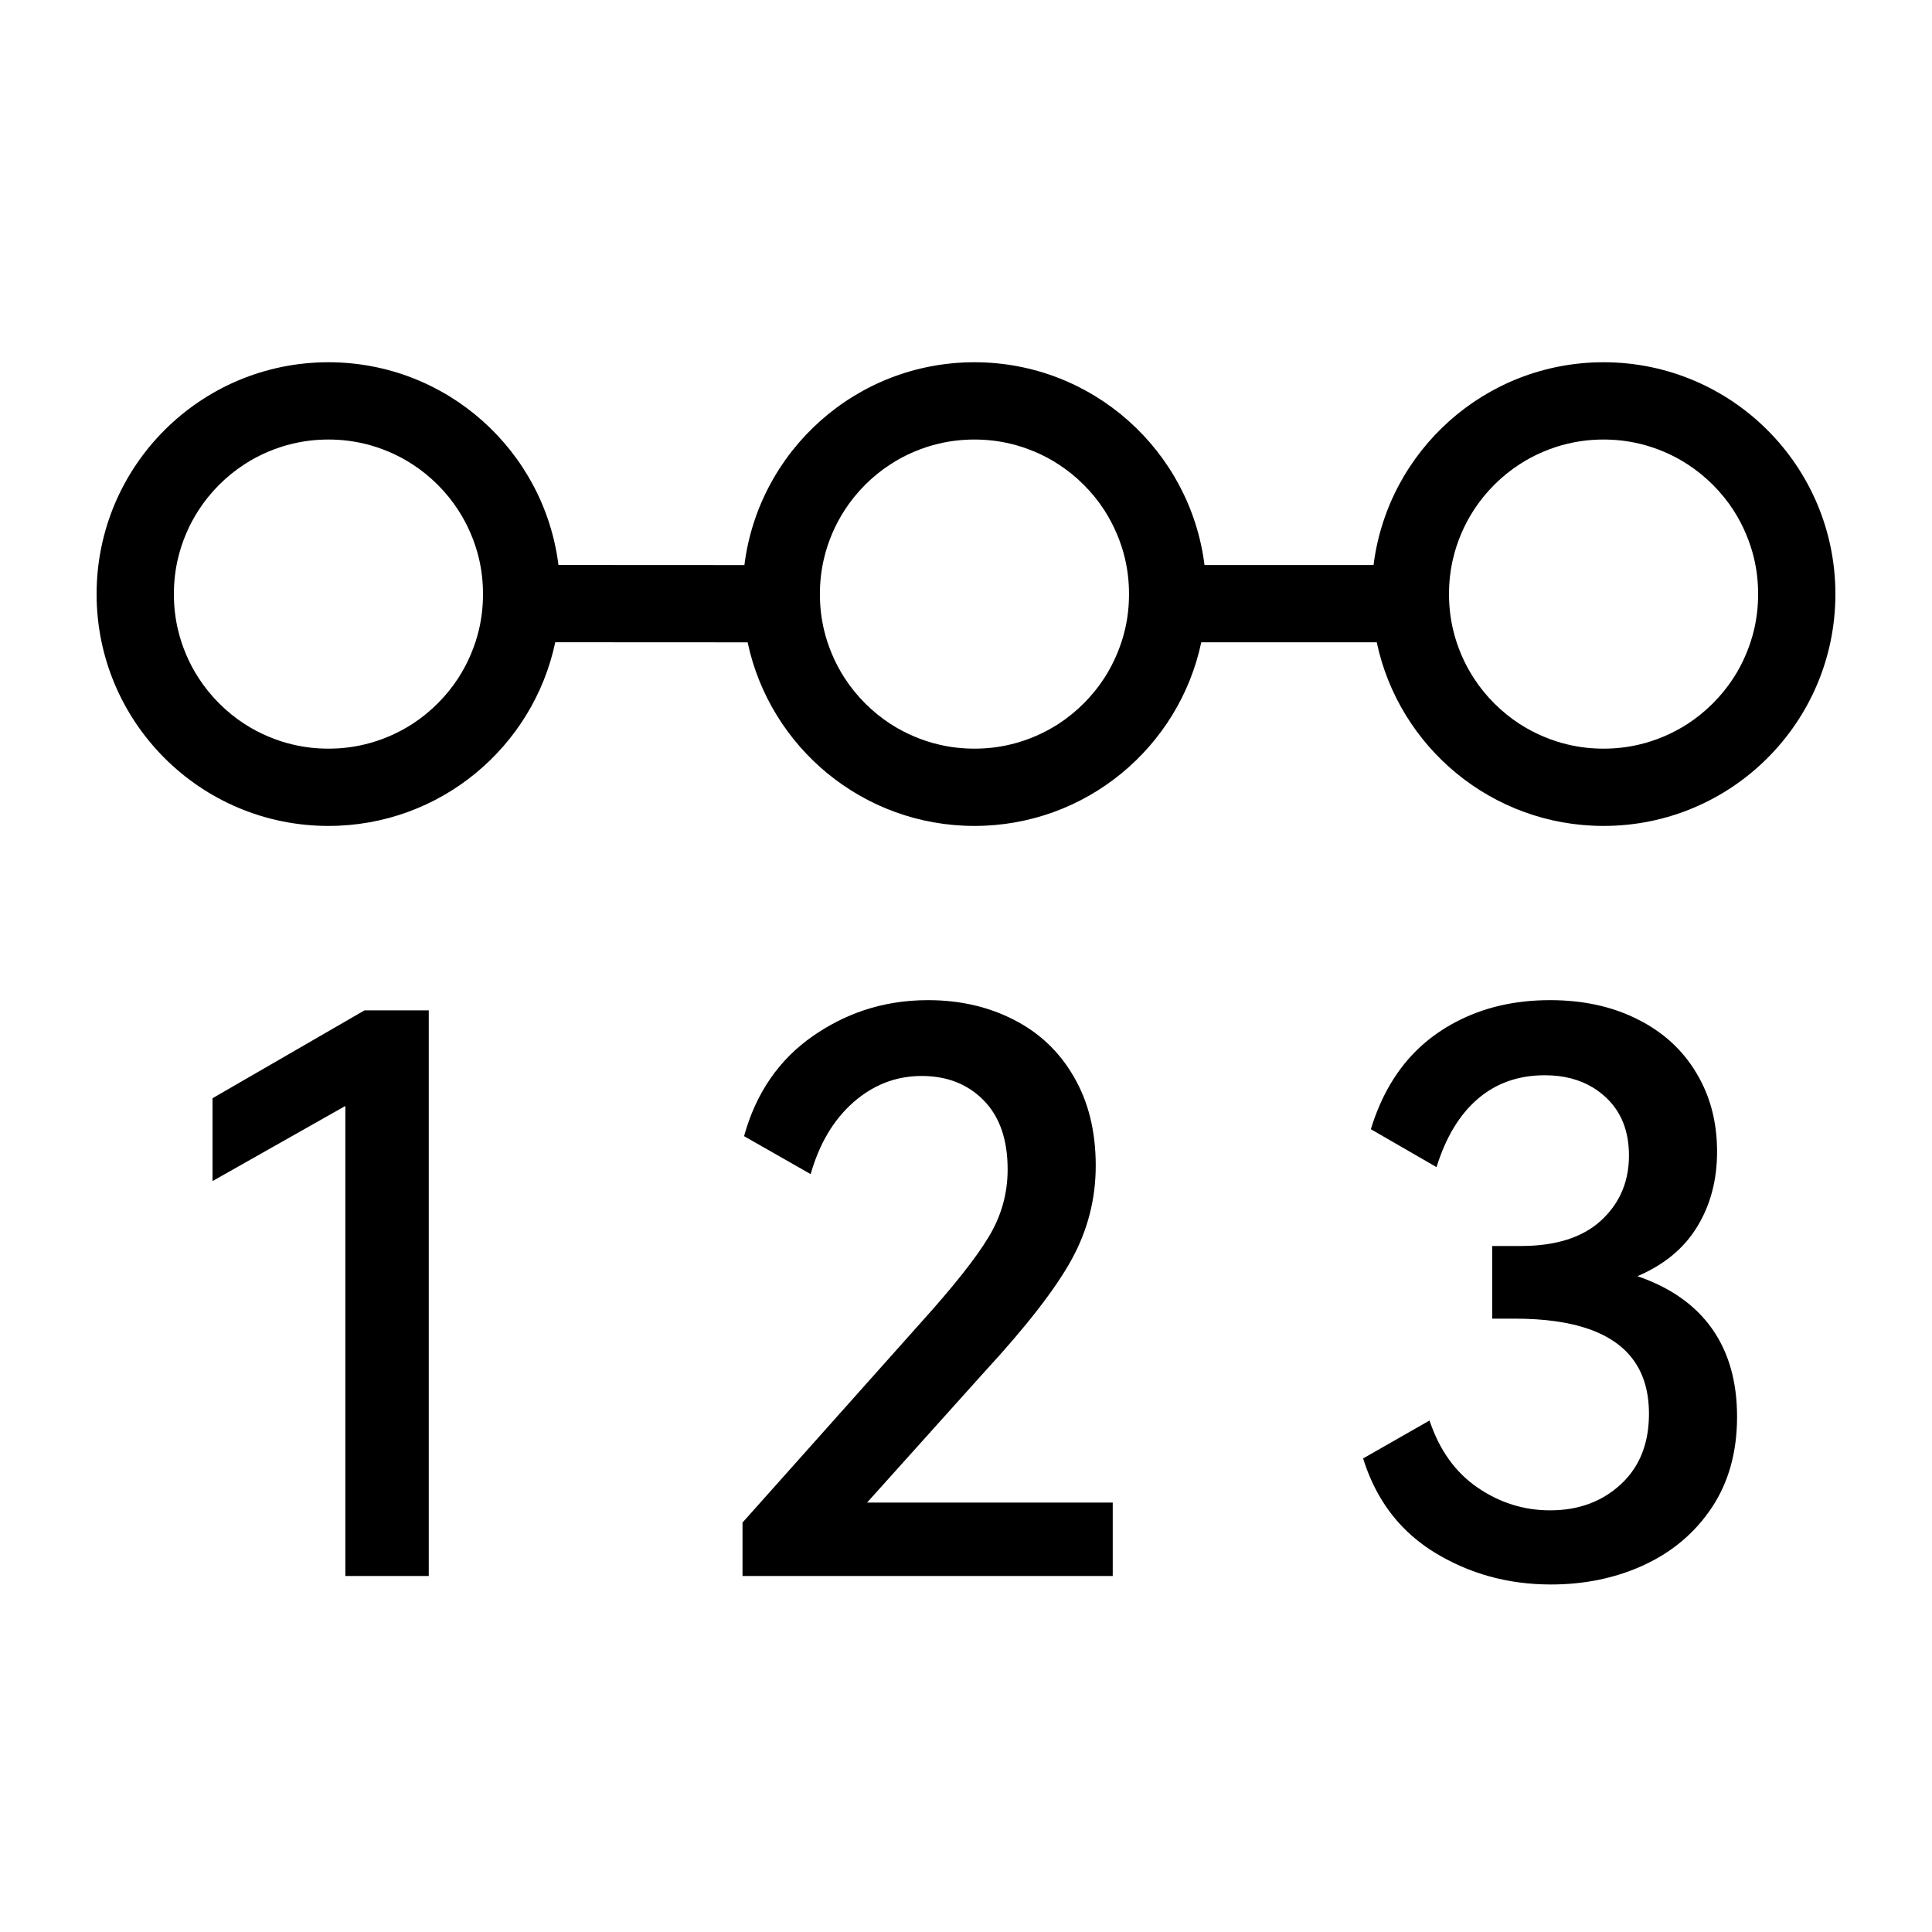
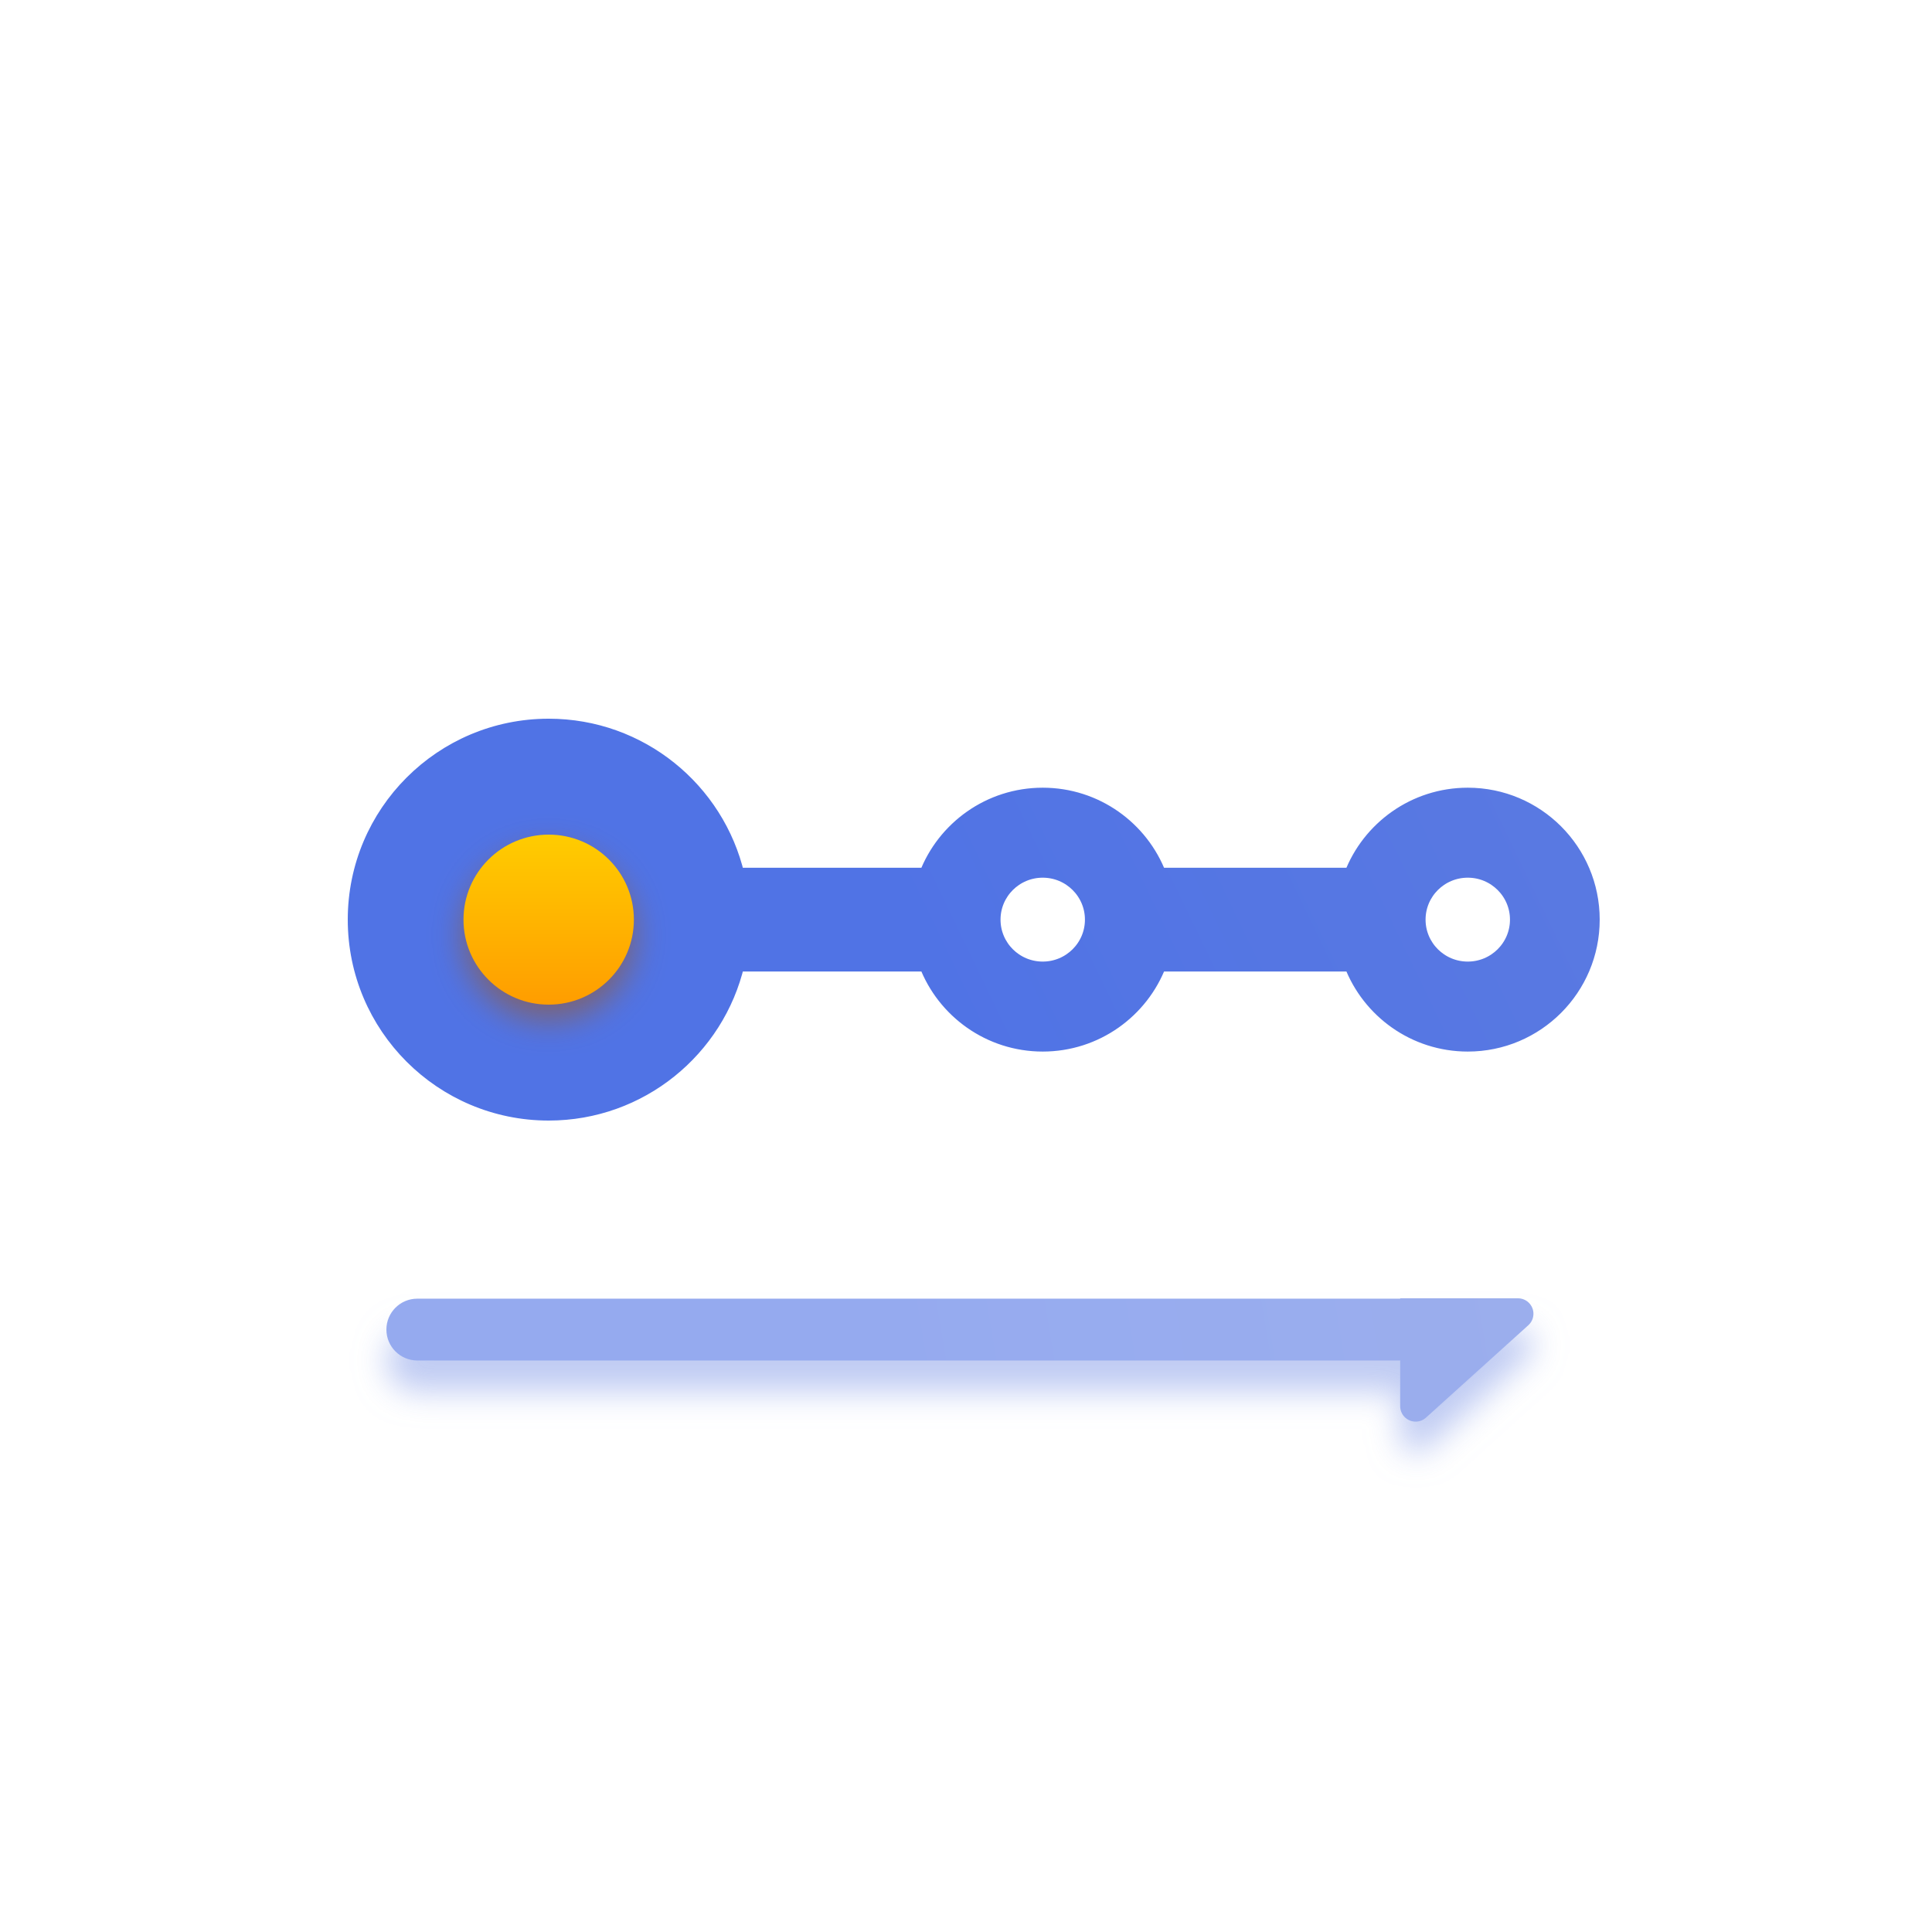
- <svg xmlns="http://www.w3.org/2000/svg" viewBox="0 0 40 40" width="40" height="40" fill="none">
-   <rect id="步骤条" width="40" height="40" x="0" y="0" fill="rgb(255,255,255)" fill-opacity="0" />
-   <path id="矢量 596" d="M6.8 7.5C9.247 7.5 11.266 9.331 11.562 11.697L15.412 11.699C15.708 9.332 17.727 7.5 20.175 7.5C22.622 7.5 24.641 9.331 24.938 11.698L28.438 11.698C28.734 9.331 30.753 7.5 33.2 7.5C35.851 7.5 38 9.649 38 12.3C38 14.951 35.851 17.1 33.2 17.1C30.891 17.1 28.963 15.47 28.504 13.298L24.871 13.298C24.412 15.47 22.484 17.1 20.175 17.1C17.867 17.1 15.939 15.471 15.479 13.299L11.496 13.297C11.037 15.47 9.109 17.1 6.8 17.1C4.149 17.1 2 14.951 2 12.3C2 9.649 4.149 7.5 6.8 7.5ZM6.8 9.1C6.548 9.1 6.302 9.128 6.063 9.185C5.89 9.225 5.721 9.281 5.555 9.351C5.381 9.424 5.217 9.511 5.061 9.613C4.873 9.734 4.699 9.876 4.537 10.037C4.376 10.199 4.234 10.373 4.113 10.561L4.113 10.561C4.011 10.717 3.924 10.881 3.851 11.055C3.781 11.221 3.725 11.39 3.685 11.563L3.684 11.564L3.684 11.564Q3.6 11.922 3.6 12.3Q3.6 12.678 3.684 13.036L3.684 13.036L3.685 13.037C3.725 13.21 3.781 13.379 3.851 13.545C3.924 13.719 4.011 13.883 4.113 14.039C4.234 14.227 4.376 14.401 4.537 14.563C4.699 14.724 4.873 14.866 5.061 14.988C5.217 15.088 5.381 15.176 5.555 15.249C5.721 15.319 5.89 15.375 6.063 15.415C6.302 15.472 6.548 15.5 6.8 15.5C7.052 15.5 7.298 15.472 7.537 15.415C7.71 15.375 7.879 15.319 8.045 15.249C8.219 15.176 8.383 15.088 8.539 14.988C8.727 14.866 8.901 14.724 9.063 14.563C9.224 14.401 9.366 14.227 9.488 14.039C9.588 13.883 9.676 13.719 9.749 13.545C9.819 13.379 9.875 13.21 9.916 13.037C9.972 12.798 10 12.552 10 12.3C10 12.048 9.972 11.802 9.916 11.563C9.875 11.39 9.819 11.221 9.749 11.055C9.676 10.881 9.588 10.717 9.487 10.561C9.366 10.373 9.224 10.199 9.063 10.037C8.901 9.876 8.727 9.734 8.539 9.613C8.383 9.511 8.219 9.424 8.045 9.351Q7.803 9.249 7.552 9.188Q7.544 9.186 7.537 9.185C7.298 9.128 7.052 9.1 6.8 9.1ZM20.175 9.1C19.923 9.1 19.677 9.128 19.438 9.185C19.265 9.225 19.096 9.281 18.93 9.351C18.756 9.424 18.592 9.511 18.436 9.613C18.248 9.734 18.074 9.876 17.912 10.037C17.751 10.199 17.609 10.373 17.488 10.561C17.387 10.717 17.299 10.881 17.226 11.055C17.156 11.221 17.1 11.39 17.06 11.563C17.003 11.802 16.975 12.048 16.975 12.3C16.975 12.552 17.003 12.798 17.059 13.037C17.1 13.21 17.156 13.379 17.226 13.545C17.299 13.719 17.387 13.883 17.487 14.039L17.488 14.039C17.609 14.227 17.751 14.401 17.912 14.563C18.074 14.724 18.248 14.866 18.436 14.988C18.592 15.088 18.756 15.176 18.93 15.249C19.096 15.319 19.265 15.375 19.438 15.415C19.677 15.472 19.923 15.5 20.175 15.5C20.427 15.5 20.673 15.472 20.912 15.415C21.085 15.375 21.254 15.319 21.42 15.249C21.594 15.176 21.758 15.088 21.914 14.988C22.102 14.866 22.276 14.724 22.438 14.563C22.599 14.401 22.741 14.227 22.863 14.039C22.963 13.883 23.051 13.719 23.124 13.545C23.194 13.379 23.25 13.21 23.291 13.037C23.347 12.798 23.375 12.552 23.375 12.3C23.375 12.048 23.347 11.802 23.291 11.563C23.25 11.39 23.194 11.221 23.124 11.055C23.051 10.881 22.963 10.717 22.863 10.561L22.863 10.561C22.741 10.373 22.599 10.199 22.438 10.037C22.276 9.876 22.102 9.734 21.914 9.613C21.758 9.511 21.594 9.424 21.42 9.351Q21.178 9.249 20.927 9.188L20.927 9.188Q20.919 9.186 20.912 9.185C20.673 9.128 20.427 9.1 20.175 9.1ZM33.2 9.1C32.948 9.1 32.702 9.128 32.463 9.185C32.29 9.225 32.121 9.281 31.955 9.351C31.781 9.424 31.617 9.511 31.461 9.613C31.273 9.734 31.099 9.876 30.937 10.037C30.776 10.199 30.634 10.373 30.513 10.561C30.412 10.717 30.324 10.881 30.251 11.055C30.181 11.221 30.125 11.39 30.085 11.563L30.084 11.564Q30 11.922 30 12.3Q30 12.678 30.084 13.036L30.085 13.037C30.125 13.21 30.181 13.379 30.251 13.545C30.324 13.719 30.412 13.883 30.513 14.039C30.634 14.227 30.776 14.401 30.937 14.563C31.099 14.724 31.273 14.866 31.461 14.988C31.617 15.088 31.781 15.176 31.955 15.249C32.121 15.319 32.29 15.375 32.463 15.415C32.702 15.472 32.948 15.5 33.2 15.5C33.452 15.5 33.698 15.472 33.937 15.415C34.11 15.375 34.279 15.319 34.445 15.249C34.619 15.176 34.783 15.088 34.939 14.988C35.127 14.866 35.301 14.724 35.463 14.563C35.624 14.401 35.766 14.227 35.888 14.039C35.989 13.883 36.076 13.719 36.149 13.545C36.219 13.379 36.275 13.21 36.316 13.037C36.372 12.798 36.4 12.552 36.4 12.3C36.4 12.048 36.372 11.802 36.316 11.563C36.275 11.39 36.219 11.221 36.149 11.055C36.076 10.881 35.989 10.717 35.888 10.561C35.766 10.373 35.624 10.199 35.463 10.037C35.301 9.876 35.127 9.734 34.939 9.613C34.783 9.511 34.619 9.424 34.445 9.351Q34.203 9.249 33.952 9.188Q33.944 9.186 33.937 9.185C33.698 9.128 33.452 9.1 33.2 9.1ZM17.952 31.109L23.038 31.109L23.038 32.629L15.373 32.629L15.373 31.523L19.069 27.379C19.741 26.634 20.207 26.046 20.467 25.613C20.73 25.181 20.862 24.713 20.862 24.211C20.862 23.594 20.696 23.117 20.366 22.781C20.035 22.445 19.608 22.277 19.084 22.277Q18.736 22.277 18.422 22.381L18.421 22.381C18.152 22.471 17.902 22.617 17.67 22.82C17.259 23.182 16.963 23.678 16.784 24.309L15.405 23.523C15.652 22.628 16.13 21.935 16.838 21.445C17.164 21.219 17.508 21.045 17.869 20.922L17.869 20.922Q18.505 20.707 19.213 20.707C19.875 20.707 20.47 20.844 20.998 21.117C21.527 21.388 21.94 21.782 22.237 22.301C22.536 22.816 22.686 23.427 22.686 24.133C22.686 24.826 22.518 25.477 22.182 26.086C21.846 26.693 21.251 27.46 20.397 28.387L17.952 31.109ZM35.964 29.332C35.964 30.059 35.791 30.684 35.445 31.207C35.099 31.728 34.632 32.125 34.046 32.398C34.025 32.408 34.004 32.418 33.983 32.427C33.414 32.679 32.789 32.805 32.109 32.805C31.224 32.805 30.42 32.583 29.699 32.141C29.423 31.971 29.181 31.771 28.972 31.541C28.636 31.171 28.386 30.722 28.222 30.195L29.597 29.41C29.8 30.02 30.131 30.482 30.589 30.797C31.048 31.112 31.549 31.27 32.093 31.27C32.679 31.27 33.166 31.091 33.554 30.734C33.661 30.636 33.753 30.528 33.831 30.41C34.037 30.098 34.14 29.718 34.14 29.27C34.14 28.831 34.037 28.466 33.83 28.174C33.418 27.592 32.594 27.301 31.359 27.301L30.894 27.301L30.894 25.797L31.488 25.797C32.212 25.797 32.765 25.621 33.148 25.27C33.32 25.111 33.454 24.934 33.549 24.738C33.667 24.496 33.726 24.225 33.726 23.926C33.726 23.413 33.563 23.008 33.238 22.711C33.16 22.64 33.078 22.577 32.989 22.522C32.708 22.349 32.373 22.262 31.984 22.262C31.44 22.262 30.977 22.424 30.597 22.75C30.22 23.073 29.934 23.544 29.742 24.164L28.382 23.379C28.596 22.677 28.935 22.11 29.4 21.679C29.514 21.574 29.636 21.476 29.765 21.387C29.885 21.304 30.009 21.228 30.138 21.161C30.71 20.858 31.361 20.707 32.093 20.707C32.776 20.707 33.378 20.838 33.902 21.102C34.425 21.362 34.83 21.73 35.117 22.207C35.16 22.278 35.2 22.351 35.237 22.426C35.446 22.847 35.55 23.32 35.55 23.844C35.55 24.43 35.414 24.947 35.14 25.395C34.869 25.843 34.456 26.185 33.902 26.422C34.584 26.656 35.099 27.018 35.445 27.508C35.791 27.997 35.964 28.605 35.964 29.332ZM4.4 22.738L7.548 20.918L8.877 20.918L8.877 32.629L7.15 32.629L7.15 22.898L4.4 24.453L4.4 22.738Z" fill="currentColor" fill-rule="evenodd" />
+ <svg xmlns="http://www.w3.org/2000/svg" xmlns:xlink="http://www.w3.org/1999/xlink" width="125px" height="125px" viewBox="0 0 125 125" version="1.1">
+   <defs>
+     <linearGradient x1="44.099%" y1="50.426%" x2="128.793%" y2="48.915%" id="linearGradient-1">
+       <stop stop-color="#5073E5" offset="0%" />
+       <stop stop-color="#5E7CE0" offset="100%" />
+     </linearGradient>
+     <path d="M98.213,84 C98.765,84 99.213,84.448 99.213,85 C99.213,85.283 99.093,85.553 98.883,85.742 L92.261,91.721 C91.851,92.091 91.219,92.059 90.849,91.649 C90.683,91.465 90.591,91.226 90.591,90.979 L90.591,88.023 L27,88.023 C25.895,88.023 25,87.128 25,86.023 C25,84.919 25.895,84.023 27,84.023 L90.591,84.023 L90.591,84 L98.213,84 Z" id="path-2" />
+     <filter x="-5.4%" y="-25.1%" width="110.8%" height="200.3%" filterUnits="objectBoundingBox" id="filter-3">
+       <feOffset dx="0" dy="2" in="SourceAlpha" result="shadowOffsetOuter1" />
+       <feGaussianBlur stdDeviation="1" in="shadowOffsetOuter1" result="shadowBlurOuter1" />
+       <feColorMatrix values="0 0 0 0 0.369   0 0 0 0 0.486   0 0 0 0 0.878  0 0 0 0.652 0" type="matrix" in="shadowBlurOuter1" />
+     </filter>
+     <linearGradient x1="44.099%" y1="53.598%" x2="128.793%" y2="40.837%" id="linearGradient-4">
+       <stop stop-color="#5073E5" offset="0%" />
+       <stop stop-color="#5E7CE0" offset="100%" />
+     </linearGradient>
+     <linearGradient x1="44.099%" y1="53.598%" x2="128.793%" y2="40.837%" id="linearGradient-5">
+       <stop stop-color="#5073E5" offset="0%" />
+       <stop stop-color="#5E7CE0" offset="100%" />
+     </linearGradient>
+     <linearGradient x1="50%" y1="0%" x2="50%" y2="100%" id="linearGradient-6">
+       <stop stop-color="#FFCC00" offset="0%" />
+       <stop stop-color="#FF9D00" offset="100%" />
+     </linearGradient>
+     <path d="M35.5,54 C32.456,54 29.988,56.462 29.988,59.5 C29.988,62.538 32.456,65 35.5,65 C38.544,65 41.012,62.538 41.012,59.5 C41.012,56.462 38.544,54 35.5,54 Z" id="path-7" />
+     <filter x="-31.8%" y="-22.7%" width="163.5%" height="163.6%" filterUnits="objectBoundingBox" id="filter-8">
+       <feOffset dx="0" dy="1" in="SourceAlpha" result="shadowOffsetOuter1" />
+       <feGaussianBlur stdDeviation="1" in="shadowOffsetOuter1" result="shadowBlurOuter1" />
+       <feColorMatrix values="0 0 0 0 0.662   0 0 0 0 0.325   0 0 0 0 0.005  0 0 0 0.5 0" type="matrix" in="shadowBlurOuter1" />
+     </filter>
+   </defs>
+   <g id="组件总览" stroke="none" stroke-width="1" fill="none" fill-rule="evenodd">
+     <g id="-TinyUI-Ng-组件总览-1" transform="translate(-1089, -3209)">
+       <g id="Steps-步骤导航" transform="translate(1089, 3209)">
+         <g id="编组" />
+         <g id="形状结合" opacity="0.605">
+           <use fill="black" fill-opacity="1" filter="url(#filter-3)" xlink:href="#path-2" />
+           <use fill="url(#linearGradient-1)" fill-rule="evenodd" xlink:href="#path-2" />
+         </g>
+         <path d="M35.5,47 C41.421,47 46.38,51.116 47.672,56.643 L59.951,56.643 C61.103,53.615 64.033,51.464 67.464,51.464 C70.896,51.464 73.825,53.615 74.977,56.643 L87.451,56.643 C88.603,53.615 91.533,51.464 94.964,51.464 C99.402,51.464 103,55.062 103,59.5 C103,63.938 99.402,67.536 94.964,67.536 C91.533,67.536 88.603,65.385 87.451,62.357 L74.977,62.357 C73.825,65.385 70.896,67.536 67.464,67.536 C64.033,67.536 61.103,65.385 59.951,62.357 L47.672,62.357 C46.38,67.884 41.42,72 35.5,72 C28.596,72 23,66.404 23,59.5 C23,52.596 28.596,47 35.5,47 Z M35.5,64 C37.985,64 40,61.985 40,59.5 C40,57.015 37.985,55 35.5,55 C33.015,55 31,57.015 31,59.5 C31,61.985 33.015,64 35.5,64 Z M67.464,56.286 C65.68,56.286 64.234,57.725 64.234,59.5 C64.234,61.275 65.68,62.714 67.464,62.714 C69.249,62.714 70.695,61.275 70.695,59.5 C70.695,57.725 69.249,56.286 67.464,56.286 Z M94.964,56.286 C93.18,56.286 91.734,57.725 91.734,59.5 C91.734,61.275 93.18,62.714 94.964,62.714 C96.749,62.714 98.195,61.275 98.195,59.5 C98.195,57.725 96.749,56.286 94.964,56.286 Z" id="形状" stroke="url(#linearGradient-5)" fill="url(#linearGradient-4)" />
+         <g id="路径">
+           <use fill="black" fill-opacity="1" filter="url(#filter-8)" xlink:href="#path-7" />
+           <use fill="url(#linearGradient-6)" fill-rule="evenodd" xlink:href="#path-7" />
+         </g>
+       </g>
+     </g>
+   </g>
</svg>
